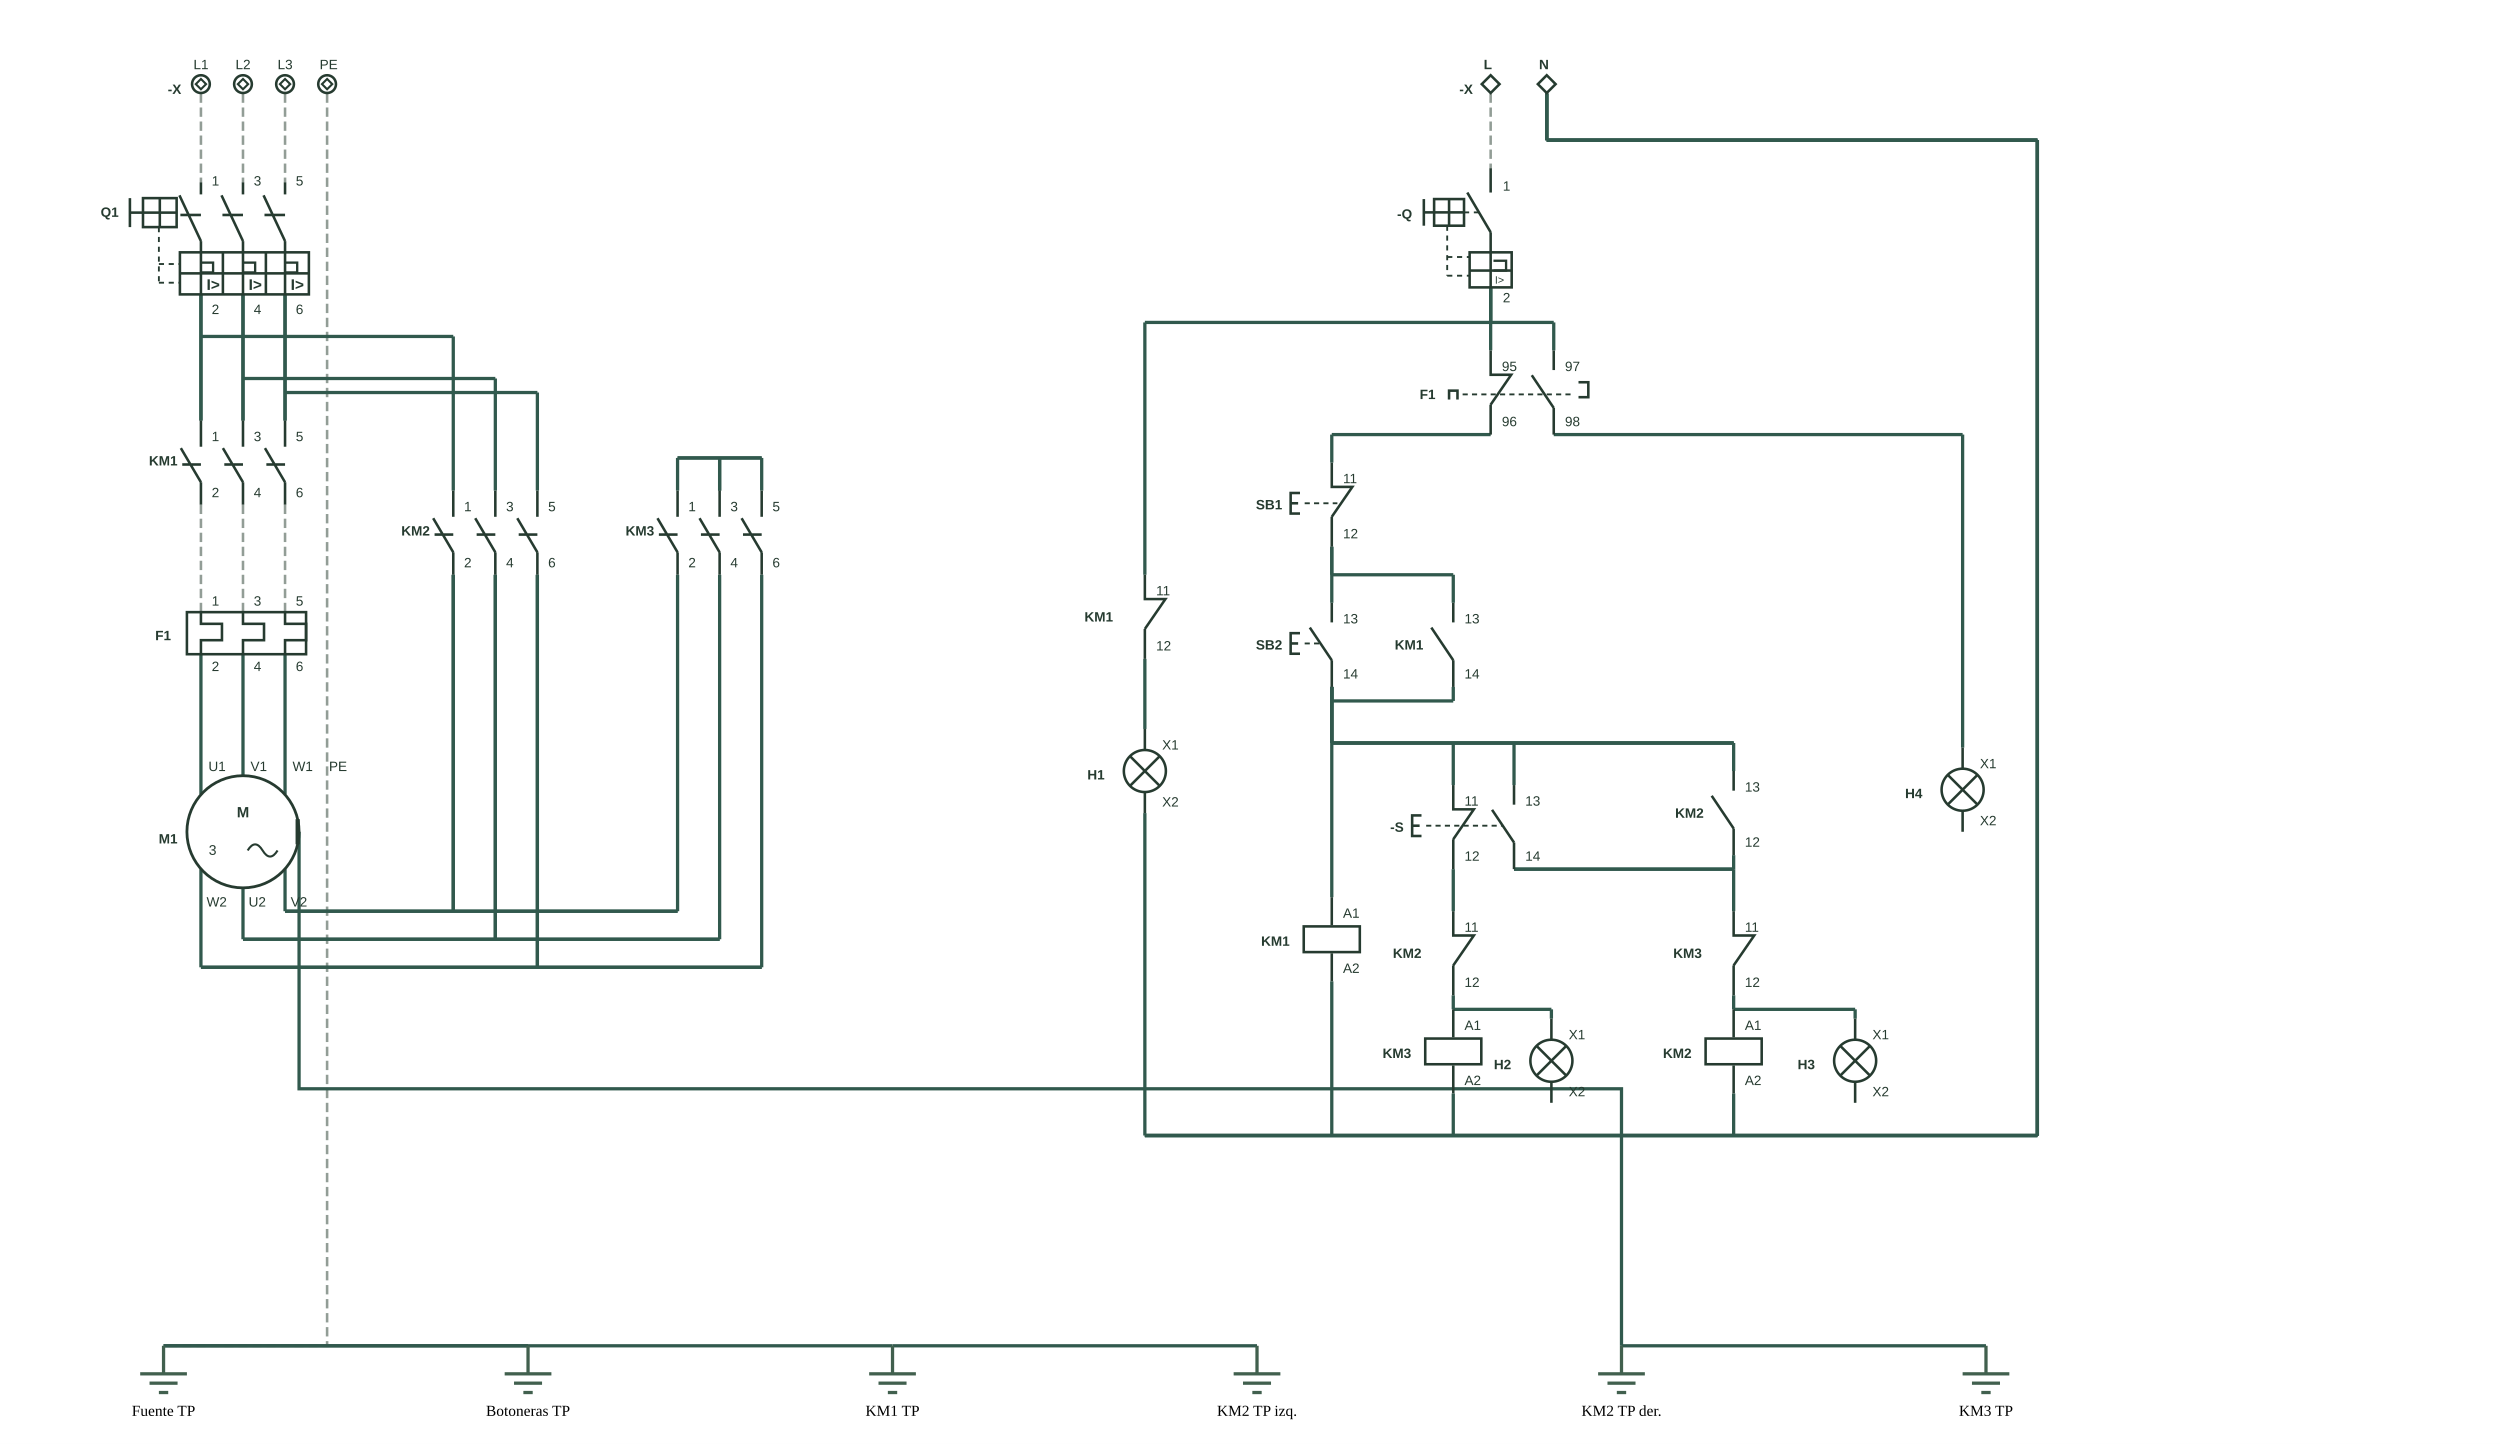
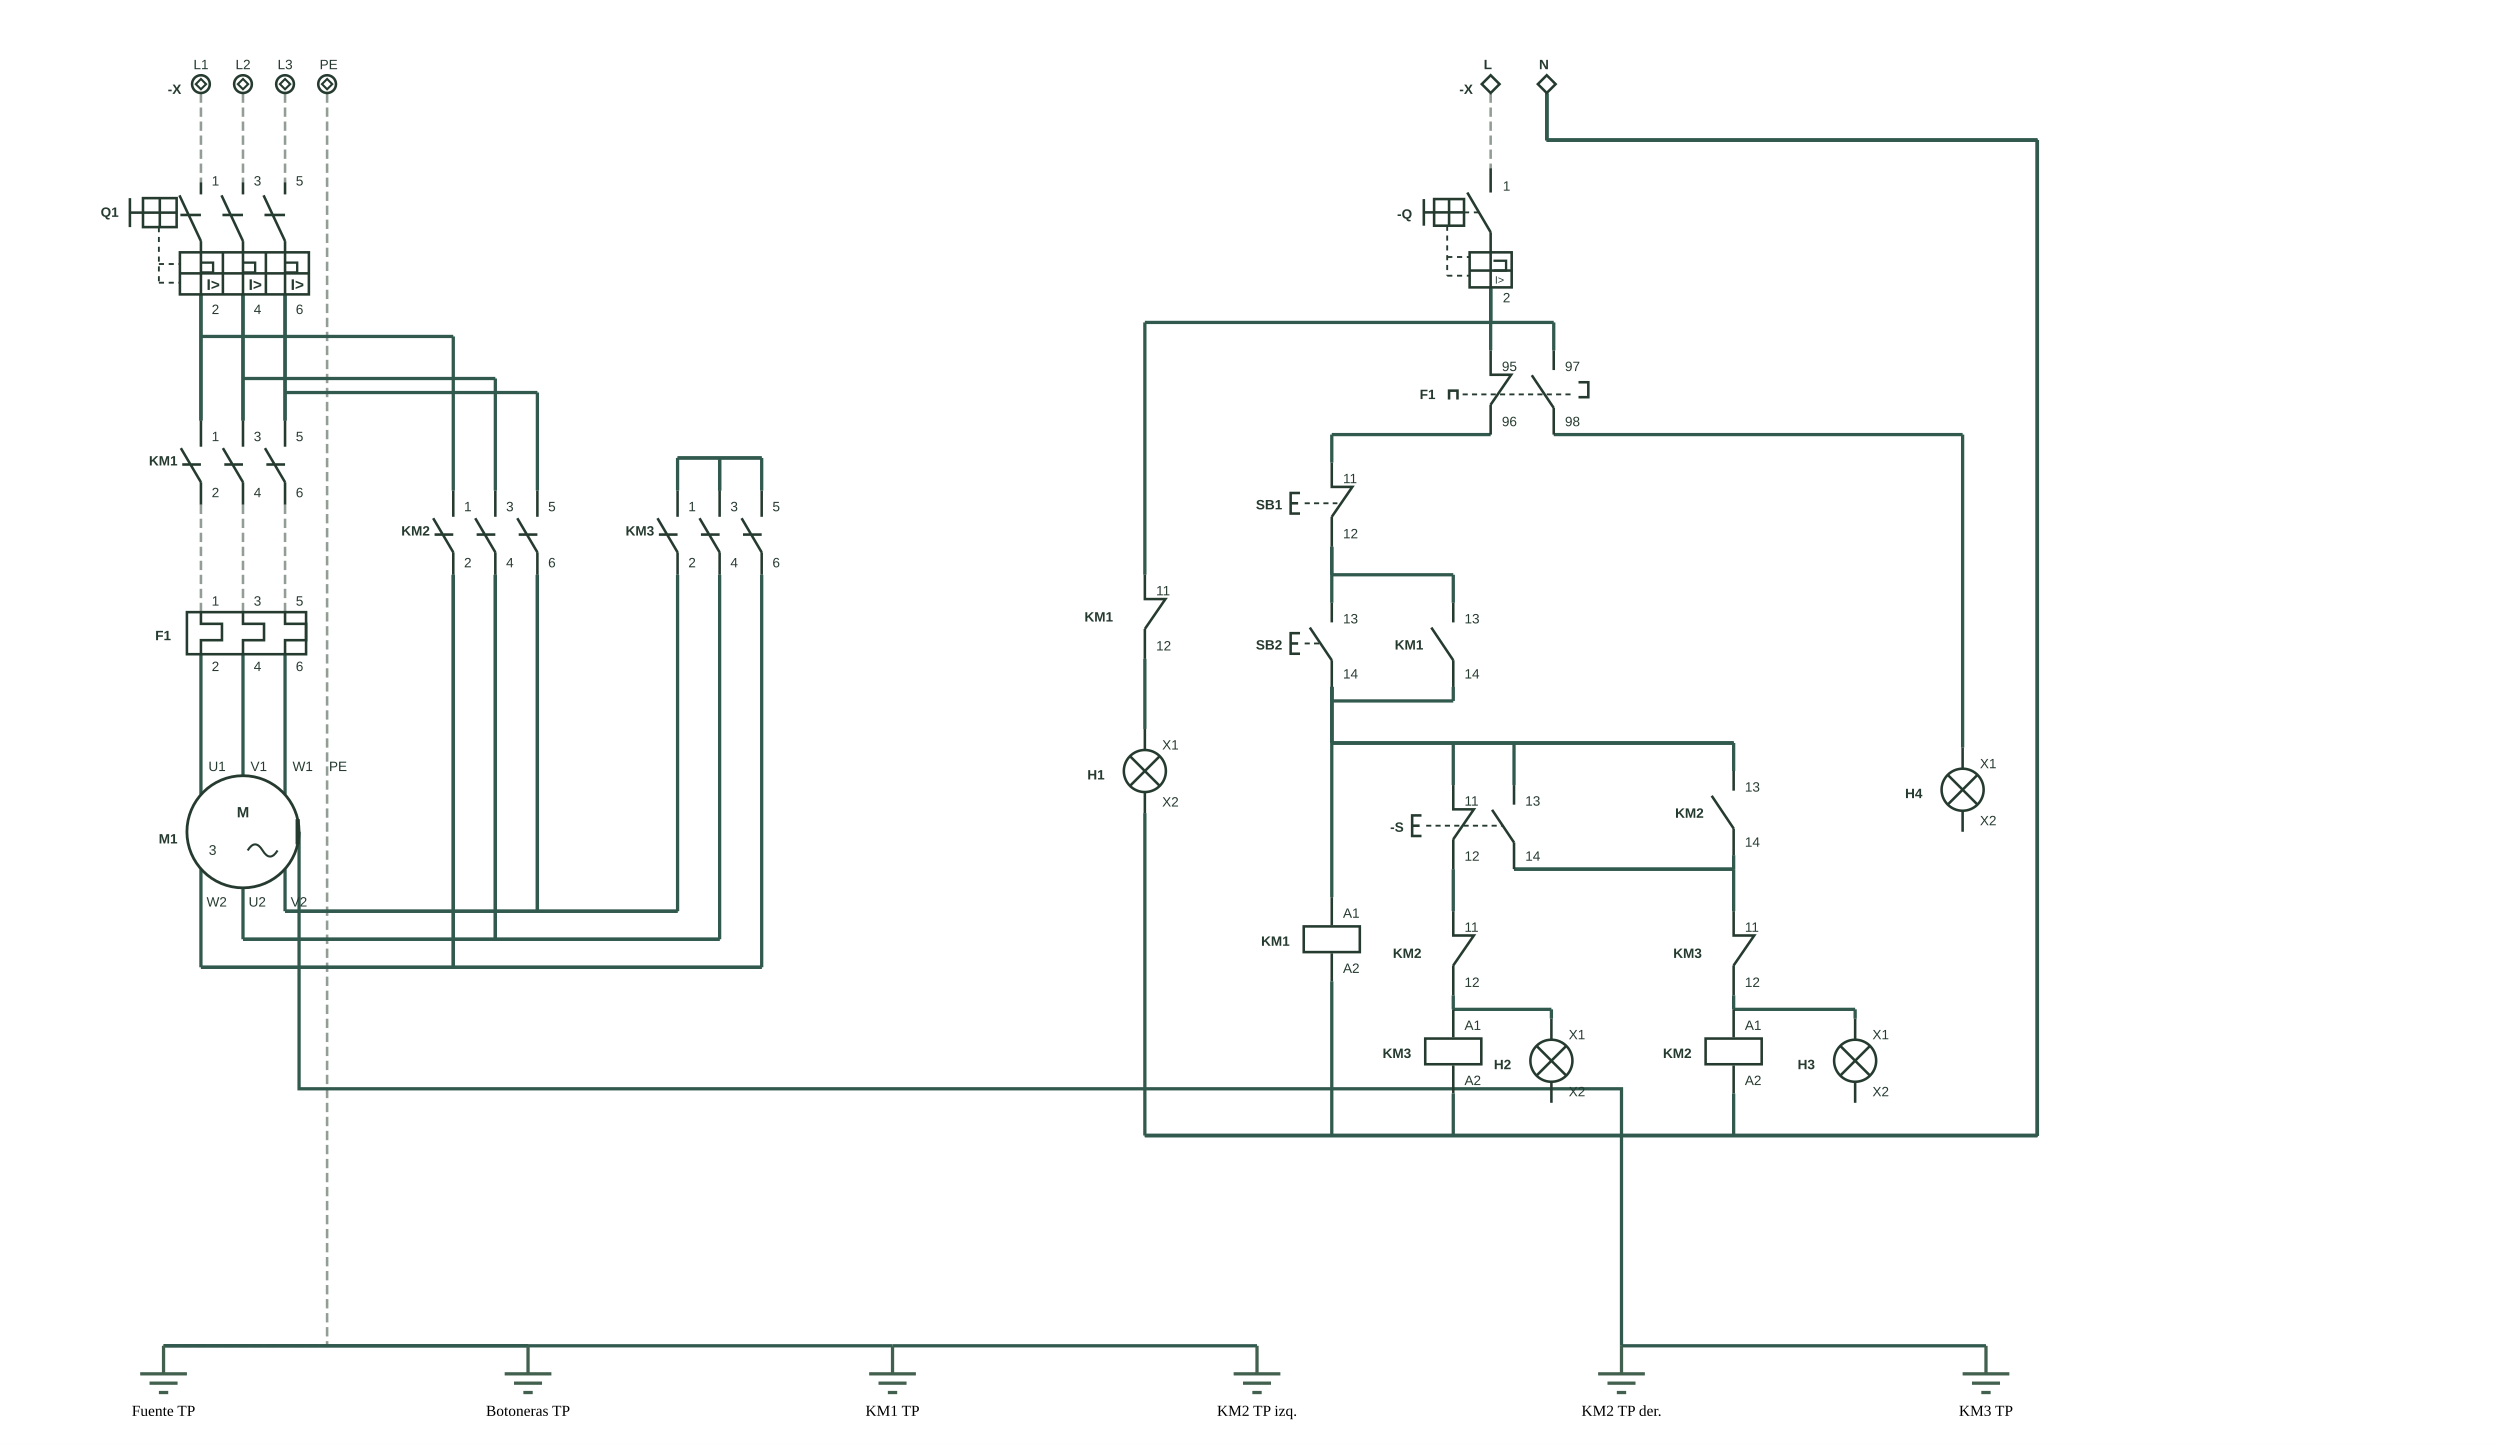
<svg xmlns="http://www.w3.org/2000/svg" viewBox="20 6 535 309" role="img" aria-label="Esquema del estudiante" color="#263b30">
  <rect x="20" y="6" width="535" height="309" fill="white" />
  <path d="M63 26V45H63" fill="none" stroke="#929d96" stroke-width=".55" stroke-dasharray="2 1" />
  <path d="M72 26V45H72" fill="none" stroke="#929d96" stroke-width=".55" stroke-dasharray="2 1" />
  <path d="M81 26V45H81" fill="none" stroke="#929d96" stroke-width=".55" stroke-dasharray="2 1" />
  <path d="M63 114V137H63" fill="none" stroke="#929d96" stroke-width=".55" stroke-dasharray="2 1" />
  <path d="M72 114V137H72" fill="none" stroke="#929d96" stroke-width=".55" stroke-dasharray="2 1" />
  <path d="M81 114V137H81" fill="none" stroke="#929d96" stroke-width=".55" stroke-dasharray="2 1" />
  <path d="M339 26V42H339" fill="none" stroke="#929d96" stroke-width=".55" stroke-dasharray="2 1" />
  <path d="M90 26V294H55" fill="none" stroke="#929d96" stroke-width=".55" stroke-dasharray="2 1" />
  <path d="M339 67.5L339 67.5 M339 67.5L339 75 M339 75L265 75 M265 75L265 129 M265 129L265 129" fill="none" stroke="#31594d" stroke-width=".7" />
  <path d="M265 147L265 147 M265 147L265 162 M265 162L265 162" fill="none" stroke="#31594d" stroke-width=".7" />
  <path d="M339 67.5L339 67.5 M339 67.5L339 75 M339 75L339 81 M339 81L339 81" fill="none" stroke="#31594d" stroke-width=".7" />
  <path d="M339 99L339 99 M339 99L305 99 M305 99L305 105 M305 105L305 105" fill="none" stroke="#31594d" stroke-width=".7" />
  <path d="M305 123L305 123 M305 123L305 129 M305 129L305 135 M305 135L305 135" fill="none" stroke="#31594d" stroke-width=".7" />
  <path d="M305 153L305 153 M305 153L305 156 M305 156L305 165 M305 165L305 198 M305 198L305 198" fill="none" stroke="#31594d" stroke-width=".7" />
  <path d="M305 123L305 123 M305 123L305 129 M305 129L331 129 M331 129L331 135 M331 135L331 135" fill="none" stroke="#31594d" stroke-width=".7" />
  <path d="M331 153L331 153 M331 153L331 156 M331 156L305 156 M305 153L305 156 M305 153L305 153" fill="none" stroke="#31594d" stroke-width=".7" />
  <path d="M305 153L305 153 M305 153L305 156 M305 156L305 165 M305 165L391 165 M331 165L331 174 M331 174L331 174" fill="none" stroke="#31594d" stroke-width=".7" />
  <path d="M331 192L331 192 M331 192L331 201 M331 201L331 201" fill="none" stroke="#31594d" stroke-width=".7" />
  <path d="M331 219L331 219 M331 219L331 222 M331 222L331 222" fill="none" stroke="#31594d" stroke-width=".7" />
  <path d="M331 222L331 222 M331 222L352 222 M352 222L352 224 M352 224L352 224" fill="none" stroke="#31594d" stroke-width=".7" />
  <path d="M305 153L305 153 M305 153L305 156 M305 156L305 165 M305 165L391 165 M344 165L344 174 M344 174L344 174" fill="none" stroke="#31594d" stroke-width=".7" />
  <path d="M344 192L344 192 M344 192L391 192 M391 192L391 201 M391 201L391 201" fill="none" stroke="#31594d" stroke-width=".7" />
  <path d="M391 219L391 219 M391 219L391 222 M391 222L391 222" fill="none" stroke="#31594d" stroke-width=".7" />
  <path d="M391 222L391 222 M391 222L417 222 M417 222L417 224 M417 224L417 224" fill="none" stroke="#31594d" stroke-width=".7" />
  <path d="M305 153L305 153 M305 153L305 156 M305 156L305 165 M305 165L391 165 M391 165L391 171 M391 171L391 171" fill="none" stroke="#31594d" stroke-width=".7" />
  <path d="M391 189L391 189 M391 189L391 192 M344 192L391 192 M344 192L344 192" fill="none" stroke="#31594d" stroke-width=".7" />
  <path d="M339 67.5L339 67.5 M339 67.5L339 75 M339 75L352.5 75 M352.5 75L352.5 81 M352.5 81L352.5 81" fill="none" stroke="#31594d" stroke-width=".7" />
  <path d="M352.5 99L352.5 99 M352.5 99L440 99 M440 99L440 166 M440 166L440 166" fill="none" stroke="#31594d" stroke-width=".7" />
  <path d="M305 216L305 216 M305 216L305 249 M265 249L456 249 M456 36L456 249 M351 36L456 36 M351 26L351 36 M351 26L351 26" fill="none" stroke="#31594d" stroke-width=".7" />
  <path d="M265 180L265 180 M265 180L265 249 M265 249L456 249 M456 36L456 249 M351 36L456 36 M351 26L351 36 M351 26L351 26" fill="none" stroke="#31594d" stroke-width=".7" />
  <path d="M391 240L391 240 M391 240L391 249 M265 249L456 249 M456 36L456 249 M351 36L456 36 M351 26L351 36 M351 26L351 26" fill="none" stroke="#31594d" stroke-width=".7" />
  <path d="M331 240L331 240 M331 240L331 249 M265 249L456 249 M456 36L456 249 M351 36L456 36 M351 26L351 36 M351 26L351 26" fill="none" stroke="#31594d" stroke-width=".7" />
  <path d="M63 69L63 69 M63 69L63 96 M63 96L63 96" fill="none" stroke="#31594d" stroke-width=".7" />
  <path d="M72 69L72 69 M72 69L72 96 M72 96L72 96" fill="none" stroke="#31594d" stroke-width=".7" />
  <path d="M81 69L81 69 M81 69L81 96 M81 96L81 96" fill="none" stroke="#31594d" stroke-width=".7" />
  <path d="M63 146L63 146 M63 146L63 176 M63 176L63 176" fill="none" stroke="#31594d" stroke-width=".7" />
  <path d="M72 146L72 146 M72 146L72 172 M72 172L72 172" fill="none" stroke="#31594d" stroke-width=".7" />
  <path d="M81 146L81 146 M81 146L81 176 M81 176L81 176" fill="none" stroke="#31594d" stroke-width=".7" />
  <path d="M63 96L63 96 M63 69L63 96 M63 78L117 78 M117 78L117 111 M117 111L117 111" fill="none" stroke="#31594d" stroke-width=".7" />
  <path d="M72 96L72 96 M72 69L72 96 M72 87L126 87 M126 87L126 111 M126 111L126 111" fill="none" stroke="#31594d" stroke-width=".7" />
  <path d="M81 96L81 96 M81 69L81 96 M81 90L135 90 M135 90L135 111 M135 111L135 111" fill="none" stroke="#31594d" stroke-width=".7" />
-   <path d="M135 129L135 129 M135 129L135 213 M63 213L183 213 M63 192L63 213 M63 192L63 192" fill="none" stroke="#31594d" stroke-width=".7" />
+   <path d="M117 129L117 129 M117 129L117 213 M63 213L183 213 M63 192L63 213 M63 192L63 192" fill="none" stroke="#31594d" stroke-width=".7" />
  <path d="M126 129L126 129 M126 129L126 207 M72 207L174 207 M72 196L72 207 M72 196L72 196" fill="none" stroke="#31594d" stroke-width=".7" />
-   <path d="M117 129L117 129 M117 129L117 201 M81 201L165 201 M81 192L81 201 M81 192L81 192" fill="none" stroke="#31594d" stroke-width=".7" />
-   <path d="M135 129L135 129 M135 129L135 213 M63 213L183 213 M183 129L183 213 M183 129L183 129" fill="none" stroke="#31594d" stroke-width=".7" />
+   <path d="M135 129L135 129 M135 129L135 201 M81 201L165 201 M81 192L81 201 M81 192L81 192" fill="none" stroke="#31594d" stroke-width=".7" />
+   <path d="M117 129L117 129 M117 129L117 213 M63 213L183 213 M183 129L183 213 M183 129L183 129" fill="none" stroke="#31594d" stroke-width=".7" />
  <path d="M126 129L126 129 M126 129L126 207 M72 207L174 207 M174 129L174 207 M174 129L174 129" fill="none" stroke="#31594d" stroke-width=".7" />
-   <path d="M117 129L117 129 M117 129L117 201 M81 201L165 201 M165 129L165 201 M165 129L165 129" fill="none" stroke="#31594d" stroke-width=".7" />
+   <path d="M135 129L135 129 M135 129L135 201 M81 201L165 201 M165 129L165 201 M165 129L165 129" fill="none" stroke="#31594d" stroke-width=".7" />
  <path d="M165 111L165 111 M165 111L165 104 M165 104L183 104 M174 111L174 104 M174 111L174 111" fill="none" stroke="#31594d" stroke-width=".7" />
  <path d="M183 111L183 111 M183 111L183 104 M165 104L183 104 M174 111L174 104 M174 111L174 111" fill="none" stroke="#31594d" stroke-width=".7" />
  <path d="M55 294 V294 H133 V294" fill="none" stroke="#31594d" stroke-width=".7" />
  <path d="M211 294 V294 H55 V294" fill="none" stroke="#31594d" stroke-width=".7" />
  <path d="M289 294 V294 H211 V294" fill="none" stroke="#31594d" stroke-width=".7" />
  <path d="M367 294 V239 H84 V184" fill="none" stroke="#31594d" stroke-width=".7" />
  <path d="M445 294 V294 H367 V294" fill="none" stroke="#31594d" stroke-width=".7" />
  <g>
    <path d="M55 294v6m-5 0h10m-8 2h6m-4 2h2" fill="none" stroke="#41604e" stroke-width=".7" />
    <text x="55" y="309" text-anchor="middle" font-size="3.3">Fuente TP</text>
  </g>
  <g>
    <path d="M133 294v6m-5 0h10m-8 2h6m-4 2h2" fill="none" stroke="#41604e" stroke-width=".7" />
    <text x="133" y="309" text-anchor="middle" font-size="3.3">Botoneras TP</text>
  </g>
  <g>
    <path d="M211 294v6m-5 0h10m-8 2h6m-4 2h2" fill="none" stroke="#41604e" stroke-width=".7" />
    <text x="211" y="309" text-anchor="middle" font-size="3.3">KM1 TP</text>
  </g>
  <g>
    <path d="M289 294v6m-5 0h10m-8 2h6m-4 2h2" fill="none" stroke="#41604e" stroke-width=".7" />
    <text x="289" y="309" text-anchor="middle" font-size="3.3">KM2 TP izq.</text>
  </g>
  <g>
    <path d="M367 294v6m-5 0h10m-8 2h6m-4 2h2" fill="none" stroke="#41604e" stroke-width=".7" />
    <text x="367" y="309" text-anchor="middle" font-size="3.3">KM2 TP der.</text>
  </g>
  <g>
    <path d="M445 294v6m-5 0h10m-8 2h6m-4 2h2" fill="none" stroke="#41604e" stroke-width=".7" />
    <text x="445" y="309" text-anchor="middle" font-size="3.3">KM3 TP</text>
  </g>
  <g transform="translate(0 0)">
    <g>
      <circle cx="63" cy="24" r="1.9" fill="white" stroke="currentColor" stroke-width="0.55" />
      <path stroke="currentColor" stroke-width="0.45" fill="none" d="M63 22.9 L64.1 24 L63 25.1 L61.9 24 Z" />
      <text pointer-events="none" x="61.4" y="19.8" text-anchor="start" dominant-baseline="central" font-size="2.9" font-family="Arial, Helvetica, sans-serif" font-weight="400" fill="currentColor" stroke="none">L1</text>
    </g>
    <g>
      <circle cx="72" cy="24" r="1.9" fill="white" stroke="currentColor" stroke-width="0.55" />
      <path stroke="currentColor" stroke-width="0.45" fill="none" d="M72 22.9 L73.1 24 L72 25.1 L70.9 24 Z" />
      <text pointer-events="none" x="70.4" y="19.8" text-anchor="start" dominant-baseline="central" font-size="2.9" font-family="Arial, Helvetica, sans-serif" font-weight="400" fill="currentColor" stroke="none">L2</text>
    </g>
    <g>
      <circle cx="81" cy="24" r="1.9" fill="white" stroke="currentColor" stroke-width="0.55" />
      <path stroke="currentColor" stroke-width="0.45" fill="none" d="M81 22.9 L82.1 24 L81 25.1 L79.9 24 Z" />
      <text pointer-events="none" x="79.4" y="19.8" text-anchor="start" dominant-baseline="central" font-size="2.9" font-family="Arial, Helvetica, sans-serif" font-weight="400" fill="currentColor" stroke="none">L3</text>
    </g>
    <g>
      <circle cx="90" cy="24" r="1.9" fill="white" stroke="currentColor" stroke-width="0.55" />
      <path stroke="currentColor" stroke-width="0.45" fill="none" d="M90 22.9 L91.1 24 L90 25.1 L88.9 24 Z" />
      <text pointer-events="none" x="88.4" y="19.8" text-anchor="start" dominant-baseline="central" font-size="2.9" font-family="Arial, Helvetica, sans-serif" font-weight="400" fill="currentColor" stroke="none">PE</text>
    </g>
    <text pointer-events="none" x="58.8" y="25.1" text-anchor="end" dominant-baseline="central" font-size="2.9" font-family="Arial, Helvetica, sans-serif" font-weight="700" fill="currentColor" stroke="none">-X</text>
  </g>
  <g transform="translate(0 0)">
    <g>
      <path stroke="currentColor" stroke-width="0.55" fill="none" d="M63 45 V47.6 M58.4 47.8 L63 57.6 M58.6 52 H63 M63 57.6 V60" />
      <path stroke="currentColor" stroke-width="0.55" fill="none" d="M63 60 V69" />
      <path stroke="currentColor" stroke-width="0.5" fill="none" d="M63 62.2 H65.6 V64.3 H63" />
      <text pointer-events="none" x="64.2" y="66.9" text-anchor="start" dominant-baseline="central" font-size="3.3" font-family="Arial, Helvetica, sans-serif" font-weight="700" fill="currentColor" stroke="none">I&gt;</text>
      <text pointer-events="none" x="65.3" y="44.7" text-anchor="start" dominant-baseline="central" font-size="2.9" font-family="Arial, Helvetica, sans-serif" font-weight="400" fill="currentColor" stroke="none">1</text>
      <text pointer-events="none" x="65.3" y="72.2" text-anchor="start" dominant-baseline="central" font-size="2.9" font-family="Arial, Helvetica, sans-serif" font-weight="400" fill="currentColor" stroke="none">2</text>
    </g>
    <g>
      <path stroke="currentColor" stroke-width="0.55" fill="none" d="M72 45 V47.6 M67.4 47.8 L72 57.6 M67.6 52 H72 M72 57.6 V60" />
      <path stroke="currentColor" stroke-width="0.55" fill="none" d="M72 60 V69" />
      <path stroke="currentColor" stroke-width="0.5" fill="none" d="M72 62.2 H74.6 V64.3 H72" />
      <text pointer-events="none" x="73.2" y="66.9" text-anchor="start" dominant-baseline="central" font-size="3.3" font-family="Arial, Helvetica, sans-serif" font-weight="700" fill="currentColor" stroke="none">I&gt;</text>
      <text pointer-events="none" x="74.3" y="44.7" text-anchor="start" dominant-baseline="central" font-size="2.9" font-family="Arial, Helvetica, sans-serif" font-weight="400" fill="currentColor" stroke="none">3</text>
      <text pointer-events="none" x="74.3" y="72.2" text-anchor="start" dominant-baseline="central" font-size="2.9" font-family="Arial, Helvetica, sans-serif" font-weight="400" fill="currentColor" stroke="none">4</text>
    </g>
    <g>
      <path stroke="currentColor" stroke-width="0.55" fill="none" d="M81 45 V47.6 M76.4 47.8 L81 57.6 M76.6 52 H81 M81 57.6 V60" />
      <path stroke="currentColor" stroke-width="0.55" fill="none" d="M81 60 V69" />
      <path stroke="currentColor" stroke-width="0.5" fill="none" d="M81 62.2 H83.6 V64.3 H81" />
      <text pointer-events="none" x="82.2" y="66.9" text-anchor="start" dominant-baseline="central" font-size="3.3" font-family="Arial, Helvetica, sans-serif" font-weight="700" fill="currentColor" stroke="none">I&gt;</text>
      <text pointer-events="none" x="83.3" y="44.7" text-anchor="start" dominant-baseline="central" font-size="2.9" font-family="Arial, Helvetica, sans-serif" font-weight="400" fill="currentColor" stroke="none">5</text>
      <text pointer-events="none" x="83.3" y="72.2" text-anchor="start" dominant-baseline="central" font-size="2.9" font-family="Arial, Helvetica, sans-serif" font-weight="400" fill="currentColor" stroke="none">6</text>
    </g>
    <rect x="58.5" y="60" width="27.6" height="9" stroke="currentColor" stroke-width="0.55" fill="none" />
    <path stroke="currentColor" stroke-width="0.55" fill="none" d="M67.7 60 V69 M76.9 60 V69 M58.5 64.5 H86.1" />
    <rect x="50.6" y="48.4" width="7.2" height="6.2" stroke="currentColor" stroke-width="0.55" fill="none" />
    <path stroke="currentColor" stroke-width="0.55" fill="none" d="M50.6 51.5 H57.8 M54.2 48.4 V54.6 M47.8 48.4 V54.6 M47.8 51.5 H50.6" />
    <path stroke="currentColor" stroke-width="0.4" fill="none" stroke-dasharray="1.1 1" d="M54 54.6 V66.5 M54 62.5 H58.5 M54 66.5 H58.5" />
    <text pointer-events="none" x="45.4" y="51.4" text-anchor="end" dominant-baseline="central" font-size="2.9" font-family="Arial, Helvetica, sans-serif" font-weight="700" fill="currentColor" stroke="none">Q1</text>
  </g>
  <g transform="translate(0 0)">
    <g>
      <path stroke="currentColor" stroke-width="0.55" fill="none" d="M63 96 V101.6 M58.7 101.9 L63 109.2 M59 105.4 H63 M63 109.2 V114" />
      <text pointer-events="none" x="65.3" y="99.4" text-anchor="start" dominant-baseline="central" font-size="2.9" font-family="Arial, Helvetica, sans-serif" font-weight="400" fill="currentColor" stroke="none">1</text>
      <text pointer-events="none" x="65.3" y="111.4" text-anchor="start" dominant-baseline="central" font-size="2.9" font-family="Arial, Helvetica, sans-serif" font-weight="400" fill="currentColor" stroke="none">2</text>
    </g>
    <g>
      <path stroke="currentColor" stroke-width="0.55" fill="none" d="M72 96 V101.6 M67.7 101.9 L72 109.2 M68 105.4 H72 M72 109.2 V114" />
      <text pointer-events="none" x="74.3" y="99.4" text-anchor="start" dominant-baseline="central" font-size="2.9" font-family="Arial, Helvetica, sans-serif" font-weight="400" fill="currentColor" stroke="none">3</text>
      <text pointer-events="none" x="74.3" y="111.4" text-anchor="start" dominant-baseline="central" font-size="2.9" font-family="Arial, Helvetica, sans-serif" font-weight="400" fill="currentColor" stroke="none">4</text>
    </g>
    <g>
      <path stroke="currentColor" stroke-width="0.55" fill="none" d="M81 96 V101.6 M76.7 101.9 L81 109.2 M77 105.4 H81 M81 109.2 V114" />
      <text pointer-events="none" x="83.3" y="99.4" text-anchor="start" dominant-baseline="central" font-size="2.9" font-family="Arial, Helvetica, sans-serif" font-weight="400" fill="currentColor" stroke="none">5</text>
      <text pointer-events="none" x="83.3" y="111.4" text-anchor="start" dominant-baseline="central" font-size="2.9" font-family="Arial, Helvetica, sans-serif" font-weight="400" fill="currentColor" stroke="none">6</text>
    </g>
    <text pointer-events="none" x="58" y="104.6" text-anchor="end" dominant-baseline="central" font-size="2.9" font-family="Arial, Helvetica, sans-serif" font-weight="700" fill="currentColor" stroke="none">KM1</text>
  </g>
  <g transform="translate(0 0)">
    <g>
      <path stroke="currentColor" stroke-width="0.55" fill="none" d="M63 137 V139.5 H67.5 V143 H63 V146" />
      <text pointer-events="none" x="65.3" y="134.6" text-anchor="start" dominant-baseline="central" font-size="2.9" font-family="Arial, Helvetica, sans-serif" font-weight="400" fill="currentColor" stroke="none">1</text>
      <text pointer-events="none" x="65.3" y="148.6" text-anchor="start" dominant-baseline="central" font-size="2.9" font-family="Arial, Helvetica, sans-serif" font-weight="400" fill="currentColor" stroke="none">2</text>
    </g>
    <g>
      <path stroke="currentColor" stroke-width="0.55" fill="none" d="M72 137 V139.5 H76.5 V143 H72 V146" />
      <text pointer-events="none" x="74.3" y="134.6" text-anchor="start" dominant-baseline="central" font-size="2.9" font-family="Arial, Helvetica, sans-serif" font-weight="400" fill="currentColor" stroke="none">3</text>
      <text pointer-events="none" x="74.3" y="148.6" text-anchor="start" dominant-baseline="central" font-size="2.9" font-family="Arial, Helvetica, sans-serif" font-weight="400" fill="currentColor" stroke="none">4</text>
    </g>
    <g>
      <path stroke="currentColor" stroke-width="0.55" fill="none" d="M81 137 V139.5 H85.5 V143 H81 V146" />
      <text pointer-events="none" x="83.3" y="134.6" text-anchor="start" dominant-baseline="central" font-size="2.9" font-family="Arial, Helvetica, sans-serif" font-weight="400" fill="currentColor" stroke="none">5</text>
      <text pointer-events="none" x="83.3" y="148.6" text-anchor="start" dominant-baseline="central" font-size="2.9" font-family="Arial, Helvetica, sans-serif" font-weight="400" fill="currentColor" stroke="none">6</text>
    </g>
    <rect x="60" y="137" width="25.5" height="9" stroke="currentColor" stroke-width="0.55" fill="none" />
    <text pointer-events="none" x="56.6" y="142" text-anchor="end" dominant-baseline="central" font-size="2.9" font-family="Arial, Helvetica, sans-serif" font-weight="700" fill="currentColor" stroke="none">F1</text>
  </g>
  <g transform="translate(0 0)">
    <circle cx="72" cy="184" r="12" fill="white" stroke="currentColor" stroke-width="0.6" />
    <text pointer-events="none" x="72" y="179.8" text-anchor="middle" dominant-baseline="central" font-size="3.2" font-family="Arial, Helvetica, sans-serif" font-weight="700" fill="currentColor" stroke="none">M</text>
    <text pointer-events="none" x="65.5" y="187.9" text-anchor="middle" dominant-baseline="central" font-size="3" font-family="Arial, Helvetica, sans-serif" font-weight="400" fill="currentColor" stroke="none">3</text>
    <path stroke="currentColor" stroke-width="0.45" fill="none" d="M73 188 q1.6 -2.6 3.2 0 t3.2 0" />
    <text pointer-events="none" x="64.6" y="170" text-anchor="start" dominant-baseline="central" font-size="2.9" font-family="Arial, Helvetica, sans-serif" font-weight="400" fill="currentColor" stroke="none">U1</text>
    <text pointer-events="none" x="73.6" y="170" text-anchor="start" dominant-baseline="central" font-size="2.9" font-family="Arial, Helvetica, sans-serif" font-weight="400" fill="currentColor" stroke="none">V1</text>
    <text pointer-events="none" x="82.6" y="170" text-anchor="start" dominant-baseline="central" font-size="2.9" font-family="Arial, Helvetica, sans-serif" font-weight="400" fill="currentColor" stroke="none">W1</text>
    <text pointer-events="none" x="64.2" y="199" text-anchor="start" dominant-baseline="central" font-size="2.9" font-family="Arial, Helvetica, sans-serif" font-weight="400" fill="currentColor" stroke="none">W2</text>
    <text pointer-events="none" x="73.2" y="199" text-anchor="start" dominant-baseline="central" font-size="2.9" font-family="Arial, Helvetica, sans-serif" font-weight="400" fill="currentColor" stroke="none">U2</text>
    <text pointer-events="none" x="82.2" y="199" text-anchor="start" dominant-baseline="central" font-size="2.9" font-family="Arial, Helvetica, sans-serif" font-weight="400" fill="currentColor" stroke="none">V2</text>
    <path stroke="currentColor" stroke-width="0.9" fill="none" d="M83.7 181.3 V186.7" />
    <text pointer-events="none" x="90.4" y="170" text-anchor="start" dominant-baseline="central" font-size="2.9" font-family="Arial, Helvetica, sans-serif" font-weight="400" fill="currentColor" stroke="none">PE</text>
    <text pointer-events="none" x="58" y="185.5" text-anchor="end" dominant-baseline="central" font-size="2.9" font-family="Arial, Helvetica, sans-serif" font-weight="700" fill="currentColor" stroke="none">M1</text>
  </g>
  <g transform="translate(0 0)">
    <g>
      <path stroke="currentColor" stroke-width="0.55" fill="none" d="M117 111 V116.6 M112.7 116.9 L117 124.2 M113 120.4 H117 M117 124.2 V129" />
      <text pointer-events="none" x="119.3" y="114.4" text-anchor="start" dominant-baseline="central" font-size="2.9" font-family="Arial, Helvetica, sans-serif" font-weight="400" fill="currentColor" stroke="none">1</text>
      <text pointer-events="none" x="119.3" y="126.4" text-anchor="start" dominant-baseline="central" font-size="2.9" font-family="Arial, Helvetica, sans-serif" font-weight="400" fill="currentColor" stroke="none">2</text>
    </g>
    <g>
      <path stroke="currentColor" stroke-width="0.55" fill="none" d="M126 111 V116.6 M121.7 116.9 L126 124.2 M122 120.4 H126 M126 124.2 V129" />
      <text pointer-events="none" x="128.3" y="114.4" text-anchor="start" dominant-baseline="central" font-size="2.9" font-family="Arial, Helvetica, sans-serif" font-weight="400" fill="currentColor" stroke="none">3</text>
      <text pointer-events="none" x="128.3" y="126.4" text-anchor="start" dominant-baseline="central" font-size="2.9" font-family="Arial, Helvetica, sans-serif" font-weight="400" fill="currentColor" stroke="none">4</text>
    </g>
    <g>
      <path stroke="currentColor" stroke-width="0.55" fill="none" d="M135 111 V116.6 M130.7 116.9 L135 124.2 M131 120.4 H135 M135 124.2 V129" />
      <text pointer-events="none" x="137.3" y="114.4" text-anchor="start" dominant-baseline="central" font-size="2.9" font-family="Arial, Helvetica, sans-serif" font-weight="400" fill="currentColor" stroke="none">5</text>
      <text pointer-events="none" x="137.3" y="126.4" text-anchor="start" dominant-baseline="central" font-size="2.9" font-family="Arial, Helvetica, sans-serif" font-weight="400" fill="currentColor" stroke="none">6</text>
    </g>
    <text pointer-events="none" x="112" y="119.6" text-anchor="end" dominant-baseline="central" font-size="2.9" font-family="Arial, Helvetica, sans-serif" font-weight="700" fill="currentColor" stroke="none">KM2</text>
  </g>
  <g transform="translate(0 0)">
    <g>
      <path stroke="currentColor" stroke-width="0.55" fill="none" d="M165 111 V116.6 M160.7 116.9 L165 124.2 M161 120.4 H165 M165 124.2 V129" />
      <text pointer-events="none" x="167.3" y="114.4" text-anchor="start" dominant-baseline="central" font-size="2.9" font-family="Arial, Helvetica, sans-serif" font-weight="400" fill="currentColor" stroke="none">1</text>
      <text pointer-events="none" x="167.3" y="126.4" text-anchor="start" dominant-baseline="central" font-size="2.9" font-family="Arial, Helvetica, sans-serif" font-weight="400" fill="currentColor" stroke="none">2</text>
    </g>
    <g>
      <path stroke="currentColor" stroke-width="0.55" fill="none" d="M174 111 V116.6 M169.7 116.9 L174 124.2 M170 120.4 H174 M174 124.2 V129" />
      <text pointer-events="none" x="176.3" y="114.4" text-anchor="start" dominant-baseline="central" font-size="2.9" font-family="Arial, Helvetica, sans-serif" font-weight="400" fill="currentColor" stroke="none">3</text>
      <text pointer-events="none" x="176.3" y="126.4" text-anchor="start" dominant-baseline="central" font-size="2.9" font-family="Arial, Helvetica, sans-serif" font-weight="400" fill="currentColor" stroke="none">4</text>
    </g>
    <g>
      <path stroke="currentColor" stroke-width="0.55" fill="none" d="M183 111 V116.6 M178.7 116.9 L183 124.2 M179 120.4 H183 M183 124.2 V129" />
      <text pointer-events="none" x="185.3" y="114.4" text-anchor="start" dominant-baseline="central" font-size="2.9" font-family="Arial, Helvetica, sans-serif" font-weight="400" fill="currentColor" stroke="none">5</text>
      <text pointer-events="none" x="185.3" y="126.4" text-anchor="start" dominant-baseline="central" font-size="2.9" font-family="Arial, Helvetica, sans-serif" font-weight="400" fill="currentColor" stroke="none">6</text>
    </g>
    <text pointer-events="none" x="160" y="119.6" text-anchor="end" dominant-baseline="central" font-size="2.9" font-family="Arial, Helvetica, sans-serif" font-weight="700" fill="currentColor" stroke="none">KM3</text>
  </g>
  <g transform="translate(0 0)">
    <path d="M339 22.1 L340.9 24 L339 25.9 L337.1 24 Z" fill="white" stroke="currentColor" stroke-width="0.55" />
    <text pointer-events="none" x="338.4" y="19.8" text-anchor="middle" dominant-baseline="central" font-size="2.9" font-family="Arial, Helvetica, sans-serif" font-weight="700" fill="currentColor" stroke="none">L</text>
    <text pointer-events="none" x="335.2" y="25.1" text-anchor="end" dominant-baseline="central" font-size="2.9" font-family="Arial, Helvetica, sans-serif" font-weight="700" fill="currentColor" stroke="none">-X</text>
  </g>
  <g transform="translate(0 0)">
    <path d="M351 22.1 L352.9 24 L351 25.9 L349.1 24 Z" fill="white" stroke="currentColor" stroke-width="0.55" />
    <text pointer-events="none" x="350.4" y="19.8" text-anchor="middle" dominant-baseline="central" font-size="2.9" font-family="Arial, Helvetica, sans-serif" font-weight="700" fill="currentColor" stroke="none">N</text>
  </g>
  <g transform="translate(0 0)">
    <path stroke="currentColor" stroke-width="0.55" fill="none" d="M339 42 V47.2 M334 47.2 L339 55.7 M339 55.7 V60 M339 60 V67.5" />
    <rect x="334.5" y="60" width="9" height="7.5" stroke="currentColor" stroke-width="0.55" fill="none" />
    <path stroke="currentColor" stroke-width="0.55" fill="none" d="M334.5 63.9 H343.5" />
    <path stroke="currentColor" stroke-width="0.5" fill="none" d="M339.6 61.8 H342.3 V63.9 H339.6" />
    <text pointer-events="none" x="339.9" y="65.9" text-anchor="start" dominant-baseline="central" font-size="2.3" font-family="Arial, Helvetica, sans-serif" font-weight="400" fill="currentColor" stroke="none">I&gt;</text>
    <rect x="326.9" y="48.6" width="6.4" height="5.7" stroke="currentColor" stroke-width="0.55" fill="none" />
    <path stroke="currentColor" stroke-width="0.55" fill="none" d="M326.9 51.45 H333.3 M330.1 48.6 V54.3 M324.7 48.6 V54.3 M324.7 51.45 H326.9" />
    <path stroke="currentColor" stroke-width="0.4" fill="none" stroke-dasharray="1.1 1" d="M333.3 51.45 H336.6 M329.7 54.3 V65 M329.7 61 H334.5 M329.7 65 H334.5" />
    <text pointer-events="none" x="341.6" y="45.8" text-anchor="start" dominant-baseline="central" font-size="2.9" font-family="Arial, Helvetica, sans-serif" font-weight="400" fill="currentColor" stroke="none">1</text>
    <text pointer-events="none" x="341.6" y="69.7" text-anchor="start" dominant-baseline="central" font-size="2.9" font-family="Arial, Helvetica, sans-serif" font-weight="400" fill="currentColor" stroke="none">2</text>
    <text pointer-events="none" x="322.2" y="51.8" text-anchor="end" dominant-baseline="central" font-size="2.9" font-family="Arial, Helvetica, sans-serif" font-weight="700" fill="currentColor" stroke="none">-Q</text>
  </g>
  <g transform="translate(0 0)">
    <path stroke="currentColor" stroke-width="0.55" fill="none" d="M339 81 V86.2 H343.4 L339 92.6 M339 92.6 V99" />
    <path stroke="currentColor" stroke-width="0.55" fill="none" d="M352.5 81 V85.2 M347.8 86.3 L352.5 93.3 M352.5 93.3 V99" />
    <path stroke="currentColor" stroke-width="0.55" fill="none" d="M330.1 91.5 V89.6 H331.9 V91.5" />
    <path stroke="currentColor" stroke-width="0.55" fill="none" d="M357.8 87.8 H359.9 V91 H357.8" />
    <path stroke="currentColor" stroke-width="0.4" fill="none" stroke-dasharray="1.1 .9" d="M333 90.4 H356.8" />
    <text pointer-events="none" x="341.4" y="84.4" text-anchor="start" dominant-baseline="central" font-size="2.9" font-family="Arial, Helvetica, sans-serif" font-weight="400" fill="currentColor" stroke="none">95</text>
    <text pointer-events="none" x="341.4" y="96.2" text-anchor="start" dominant-baseline="central" font-size="2.9" font-family="Arial, Helvetica, sans-serif" font-weight="400" fill="currentColor" stroke="none">96</text>
    <text pointer-events="none" x="354.9" y="84.4" text-anchor="start" dominant-baseline="central" font-size="2.9" font-family="Arial, Helvetica, sans-serif" font-weight="400" fill="currentColor" stroke="none">97</text>
    <text pointer-events="none" x="354.9" y="96.2" text-anchor="start" dominant-baseline="central" font-size="2.9" font-family="Arial, Helvetica, sans-serif" font-weight="400" fill="currentColor" stroke="none">98</text>
    <text pointer-events="none" x="327.2" y="90.4" text-anchor="end" dominant-baseline="central" font-size="2.9" font-family="Arial, Helvetica, sans-serif" font-weight="700" fill="currentColor" stroke="none">F1</text>
  </g>
  <g transform="translate(0 0)">
    <path stroke="currentColor" stroke-width="0.55" fill="none" d="M305 105 V110.2 H309.4 L305 116.6 M305 116.6 V123" />
    <path stroke="currentColor" stroke-width="0.55" fill="none" d="M298.2 111.5 H296.2 V115.9 H298.2 M296.2 113.7 H297.8" />
    <path stroke="currentColor" stroke-width="0.4" fill="none" stroke-dasharray="1.1 .9" d="M299.2 113.7 H306.2" />
    <text pointer-events="none" x="307.4" y="108.4" text-anchor="start" dominant-baseline="central" font-size="2.9" font-family="Arial, Helvetica, sans-serif" font-weight="400" fill="currentColor" stroke="none">11</text>
    <text pointer-events="none" x="307.4" y="120.2" text-anchor="start" dominant-baseline="central" font-size="2.9" font-family="Arial, Helvetica, sans-serif" font-weight="400" fill="currentColor" stroke="none">12</text>
    <text pointer-events="none" x="294.4" y="114" text-anchor="end" dominant-baseline="central" font-size="2.9" font-family="Arial, Helvetica, sans-serif" font-weight="700" fill="currentColor" stroke="none">SB1</text>
  </g>
  <g transform="translate(0 0)">
    <path stroke="currentColor" stroke-width="0.55" fill="none" d="M305 135 V139.2 M300.3 140.3 L305 147.3 M305 147.3 V153" />
    <path stroke="currentColor" stroke-width="0.55" fill="none" d="M298.2 141.5 H296.2 V145.9 H298.2 M296.2 143.7 H297.8" />
    <path stroke="currentColor" stroke-width="0.4" fill="none" stroke-dasharray="1.1 .9" d="M299.2 143.7 H302.6" />
    <text pointer-events="none" x="307.4" y="138.4" text-anchor="start" dominant-baseline="central" font-size="2.9" font-family="Arial, Helvetica, sans-serif" font-weight="400" fill="currentColor" stroke="none">13</text>
    <text pointer-events="none" x="307.4" y="150.2" text-anchor="start" dominant-baseline="central" font-size="2.9" font-family="Arial, Helvetica, sans-serif" font-weight="400" fill="currentColor" stroke="none">14</text>
    <text pointer-events="none" x="294.4" y="144" text-anchor="end" dominant-baseline="central" font-size="2.9" font-family="Arial, Helvetica, sans-serif" font-weight="700" fill="currentColor" stroke="none">SB2</text>
  </g>
  <g transform="translate(0 0)">
    <path stroke="currentColor" stroke-width="0.55" fill="none" d="M331 135 V139.2 M326.3 140.3 L331 147.3 M331 147.3 V153" />
    <text pointer-events="none" x="333.4" y="138.4" text-anchor="start" dominant-baseline="central" font-size="2.9" font-family="Arial, Helvetica, sans-serif" font-weight="400" fill="currentColor" stroke="none">13</text>
    <text pointer-events="none" x="333.4" y="150.2" text-anchor="start" dominant-baseline="central" font-size="2.9" font-family="Arial, Helvetica, sans-serif" font-weight="400" fill="currentColor" stroke="none">14</text>
    <text pointer-events="none" x="324.6" y="144" text-anchor="end" dominant-baseline="central" font-size="2.9" font-family="Arial, Helvetica, sans-serif" font-weight="700" fill="currentColor" stroke="none">KM1</text>
  </g>
  <g transform="translate(0 0)">
    <path stroke="currentColor" stroke-width="0.55" fill="none" d="M331 174 V179.2 H335.4 L331 185.6 M331 185.6 V192" />
    <path stroke="currentColor" stroke-width="0.55" fill="none" d="M344 174 V178.2 M339.3 179.3 L344 186.3 M344 186.3 V192" />
    <path stroke="currentColor" stroke-width="0.55" fill="none" d="M324.2 180.5 H322.2 V184.9 H324.2 M322.2 182.7 H323.8" />
    <path stroke="currentColor" stroke-width="0.4" fill="none" stroke-dasharray="1.1 .9" d="M325.2 182.7 H341.7" />
    <text pointer-events="none" x="333.4" y="177.4" text-anchor="start" dominant-baseline="central" font-size="2.9" font-family="Arial, Helvetica, sans-serif" font-weight="400" fill="currentColor" stroke="none">11</text>
    <text pointer-events="none" x="333.4" y="189.2" text-anchor="start" dominant-baseline="central" font-size="2.9" font-family="Arial, Helvetica, sans-serif" font-weight="400" fill="currentColor" stroke="none">12</text>
    <text pointer-events="none" x="346.4" y="177.4" text-anchor="start" dominant-baseline="central" font-size="2.9" font-family="Arial, Helvetica, sans-serif" font-weight="400" fill="currentColor" stroke="none">13</text>
    <text pointer-events="none" x="346.4" y="189.2" text-anchor="start" dominant-baseline="central" font-size="2.9" font-family="Arial, Helvetica, sans-serif" font-weight="400" fill="currentColor" stroke="none">14</text>
    <text pointer-events="none" x="320.4" y="183" text-anchor="end" dominant-baseline="central" font-size="2.9" font-family="Arial, Helvetica, sans-serif" font-weight="700" fill="currentColor" stroke="none">-S</text>
  </g>
  <g transform="translate(0 0)">
    <path stroke="currentColor" stroke-width="0.55" fill="none" d="M331 201 V206.2 H335.4 L331 212.6 M331 212.6 V219" />
    <text pointer-events="none" x="333.4" y="204.4" text-anchor="start" dominant-baseline="central" font-size="2.9" font-family="Arial, Helvetica, sans-serif" font-weight="400" fill="currentColor" stroke="none">11</text>
    <text pointer-events="none" x="333.4" y="216.2" text-anchor="start" dominant-baseline="central" font-size="2.9" font-family="Arial, Helvetica, sans-serif" font-weight="400" fill="currentColor" stroke="none">12</text>
    <text pointer-events="none" x="324.2" y="210" text-anchor="end" dominant-baseline="central" font-size="2.9" font-family="Arial, Helvetica, sans-serif" font-weight="700" fill="currentColor" stroke="none">KM2</text>
  </g>
  <g transform="translate(0 0)">
    <path stroke="currentColor" stroke-width="0.55" fill="none" d="M391 171 V175.2 M386.3 176.3 L391 183.3 M391 183.3 V189" />
    <text pointer-events="none" x="393.4" y="174.4" text-anchor="start" dominant-baseline="central" font-size="2.9" font-family="Arial, Helvetica, sans-serif" font-weight="400" fill="currentColor" stroke="none">13</text>
-     <text pointer-events="none" x="393.4" y="186.2" text-anchor="start" dominant-baseline="central" font-size="2.9" font-family="Arial, Helvetica, sans-serif" font-weight="400" fill="currentColor" stroke="none">12</text>
+     <text pointer-events="none" x="393.4" y="186.2" text-anchor="start" dominant-baseline="central" font-size="2.9" font-family="Arial, Helvetica, sans-serif" font-weight="400" fill="currentColor" stroke="none">14</text>
    <text pointer-events="none" x="384.6" y="180" text-anchor="end" dominant-baseline="central" font-size="2.9" font-family="Arial, Helvetica, sans-serif" font-weight="700" fill="currentColor" stroke="none">KM2</text>
  </g>
  <g transform="translate(0 0)">
    <path stroke="currentColor" stroke-width="0.55" fill="none" d="M391 201 V206.2 H395.4 L391 212.6 M391 212.6 V219" />
    <text pointer-events="none" x="393.4" y="204.4" text-anchor="start" dominant-baseline="central" font-size="2.9" font-family="Arial, Helvetica, sans-serif" font-weight="400" fill="currentColor" stroke="none">11</text>
    <text pointer-events="none" x="393.4" y="216.2" text-anchor="start" dominant-baseline="central" font-size="2.9" font-family="Arial, Helvetica, sans-serif" font-weight="400" fill="currentColor" stroke="none">12</text>
    <text pointer-events="none" x="384.2" y="210" text-anchor="end" dominant-baseline="central" font-size="2.9" font-family="Arial, Helvetica, sans-serif" font-weight="700" fill="currentColor" stroke="none">KM3</text>
  </g>
  <g transform="translate(0 0)">
    <path stroke="currentColor" stroke-width="0.55" fill="none" d="M265 129 V134.2 H269.4 L265 140.6 M265 140.6 V147" />
    <text pointer-events="none" x="267.4" y="132.4" text-anchor="start" dominant-baseline="central" font-size="2.9" font-family="Arial, Helvetica, sans-serif" font-weight="400" fill="currentColor" stroke="none">11</text>
    <text pointer-events="none" x="267.4" y="144.2" text-anchor="start" dominant-baseline="central" font-size="2.9" font-family="Arial, Helvetica, sans-serif" font-weight="400" fill="currentColor" stroke="none">12</text>
    <text pointer-events="none" x="258.2" y="138" text-anchor="end" dominant-baseline="central" font-size="2.9" font-family="Arial, Helvetica, sans-serif" font-weight="700" fill="currentColor" stroke="none">KM1</text>
  </g>
  <g transform="translate(0 0)">
    <path stroke="currentColor" stroke-width="0.55" fill="none" d="M305 198 V204 M305 210 V216" />
    <rect x="299" y="204.25" width="12" height="5.5" stroke="currentColor" stroke-width="0.55" fill="none" />
    <text pointer-events="none" x="307.4" y="201.4" text-anchor="start" dominant-baseline="central" font-size="2.9" font-family="Arial, Helvetica, sans-serif" font-weight="400" fill="currentColor" stroke="none">A1</text>
    <text pointer-events="none" x="307.4" y="213.2" text-anchor="start" dominant-baseline="central" font-size="2.9" font-family="Arial, Helvetica, sans-serif" font-weight="400" fill="currentColor" stroke="none">A2</text>
    <text pointer-events="none" x="296" y="207.4" text-anchor="end" dominant-baseline="central" font-size="2.9" font-family="Arial, Helvetica, sans-serif" font-weight="700" fill="currentColor" stroke="none">KM1</text>
  </g>
  <g transform="translate(0 0)">
    <path stroke="currentColor" stroke-width="0.55" fill="none" d="M331 222 V228 M331 234 V240" />
    <rect x="325" y="228.25" width="12" height="5.5" stroke="currentColor" stroke-width="0.55" fill="none" />
    <text pointer-events="none" x="333.4" y="225.4" text-anchor="start" dominant-baseline="central" font-size="2.9" font-family="Arial, Helvetica, sans-serif" font-weight="400" fill="currentColor" stroke="none">A1</text>
    <text pointer-events="none" x="333.4" y="237.2" text-anchor="start" dominant-baseline="central" font-size="2.9" font-family="Arial, Helvetica, sans-serif" font-weight="400" fill="currentColor" stroke="none">A2</text>
    <text pointer-events="none" x="322" y="231.4" text-anchor="end" dominant-baseline="central" font-size="2.9" font-family="Arial, Helvetica, sans-serif" font-weight="700" fill="currentColor" stroke="none">KM3</text>
  </g>
  <g transform="translate(0 0)">
    <path stroke="currentColor" stroke-width="0.55" fill="none" d="M391 222 V228 M391 234 V240" />
    <rect x="385" y="228.25" width="12" height="5.5" stroke="currentColor" stroke-width="0.55" fill="none" />
    <text pointer-events="none" x="393.4" y="225.4" text-anchor="start" dominant-baseline="central" font-size="2.9" font-family="Arial, Helvetica, sans-serif" font-weight="400" fill="currentColor" stroke="none">A1</text>
    <text pointer-events="none" x="393.4" y="237.2" text-anchor="start" dominant-baseline="central" font-size="2.9" font-family="Arial, Helvetica, sans-serif" font-weight="400" fill="currentColor" stroke="none">A2</text>
    <text pointer-events="none" x="382" y="231.4" text-anchor="end" dominant-baseline="central" font-size="2.9" font-family="Arial, Helvetica, sans-serif" font-weight="700" fill="currentColor" stroke="none">KM2</text>
  </g>
  <g transform="translate(0 0)">
    <path stroke="currentColor" stroke-width="0.55" fill="none" d="M265 162 V166.5 M265 175.5 V180" />
    <circle cx="265" cy="171" r="4.5" fill="white" stroke="currentColor" stroke-width="0.55" />
    <path stroke="currentColor" stroke-width="0.55" fill="none" d="M261.8 167.8 L268.2 174.2 M268.2 167.8 L261.8 174.2" />
    <text pointer-events="none" x="268.7" y="165.4" text-anchor="start" dominant-baseline="central" font-size="2.9" font-family="Arial, Helvetica, sans-serif" font-weight="400" fill="currentColor" stroke="none">X1</text>
    <text pointer-events="none" x="268.7" y="177.6" text-anchor="start" dominant-baseline="central" font-size="2.9" font-family="Arial, Helvetica, sans-serif" font-weight="400" fill="currentColor" stroke="none">X2</text>
    <text pointer-events="none" x="256.4" y="171.8" text-anchor="end" dominant-baseline="central" font-size="2.9" font-family="Arial, Helvetica, sans-serif" font-weight="700" fill="currentColor" stroke="none">H1</text>
  </g>
  <g transform="translate(0 0)">
    <path stroke="currentColor" stroke-width="0.55" fill="none" d="M352 224 V228.5 M352 237.5 V242" />
    <circle cx="352" cy="233" r="4.5" fill="white" stroke="currentColor" stroke-width="0.55" />
    <path stroke="currentColor" stroke-width="0.55" fill="none" d="M348.8 229.8 L355.2 236.2 M355.2 229.8 L348.8 236.2" />
    <text pointer-events="none" x="355.7" y="227.4" text-anchor="start" dominant-baseline="central" font-size="2.9" font-family="Arial, Helvetica, sans-serif" font-weight="400" fill="currentColor" stroke="none">X1</text>
    <text pointer-events="none" x="355.7" y="239.6" text-anchor="start" dominant-baseline="central" font-size="2.9" font-family="Arial, Helvetica, sans-serif" font-weight="400" fill="currentColor" stroke="none">X2</text>
    <text pointer-events="none" x="343.4" y="233.8" text-anchor="end" dominant-baseline="central" font-size="2.9" font-family="Arial, Helvetica, sans-serif" font-weight="700" fill="currentColor" stroke="none">H2</text>
  </g>
  <g transform="translate(0 0)">
    <path stroke="currentColor" stroke-width="0.55" fill="none" d="M417 224 V228.5 M417 237.5 V242" />
    <circle cx="417" cy="233" r="4.5" fill="white" stroke="currentColor" stroke-width="0.55" />
    <path stroke="currentColor" stroke-width="0.55" fill="none" d="M413.8 229.8 L420.2 236.2 M420.2 229.8 L413.8 236.2" />
    <text pointer-events="none" x="420.7" y="227.4" text-anchor="start" dominant-baseline="central" font-size="2.9" font-family="Arial, Helvetica, sans-serif" font-weight="400" fill="currentColor" stroke="none">X1</text>
    <text pointer-events="none" x="420.7" y="239.6" text-anchor="start" dominant-baseline="central" font-size="2.9" font-family="Arial, Helvetica, sans-serif" font-weight="400" fill="currentColor" stroke="none">X2</text>
    <text pointer-events="none" x="408.4" y="233.8" text-anchor="end" dominant-baseline="central" font-size="2.9" font-family="Arial, Helvetica, sans-serif" font-weight="700" fill="currentColor" stroke="none">H3</text>
  </g>
  <g transform="translate(0 0)">
    <path stroke="currentColor" stroke-width="0.55" fill="none" d="M440 166 V170.5 M440 179.5 V184" />
    <circle cx="440" cy="175" r="4.5" fill="white" stroke="currentColor" stroke-width="0.55" />
    <path stroke="currentColor" stroke-width="0.55" fill="none" d="M436.8 171.8 L443.2 178.2 M443.2 171.8 L436.8 178.2" />
    <text pointer-events="none" x="443.7" y="169.4" text-anchor="start" dominant-baseline="central" font-size="2.9" font-family="Arial, Helvetica, sans-serif" font-weight="400" fill="currentColor" stroke="none">X1</text>
    <text pointer-events="none" x="443.7" y="181.6" text-anchor="start" dominant-baseline="central" font-size="2.9" font-family="Arial, Helvetica, sans-serif" font-weight="400" fill="currentColor" stroke="none">X2</text>
    <text pointer-events="none" x="431.4" y="175.8" text-anchor="end" dominant-baseline="central" font-size="2.9" font-family="Arial, Helvetica, sans-serif" font-weight="700" fill="currentColor" stroke="none">H4</text>
  </g>
</svg>
